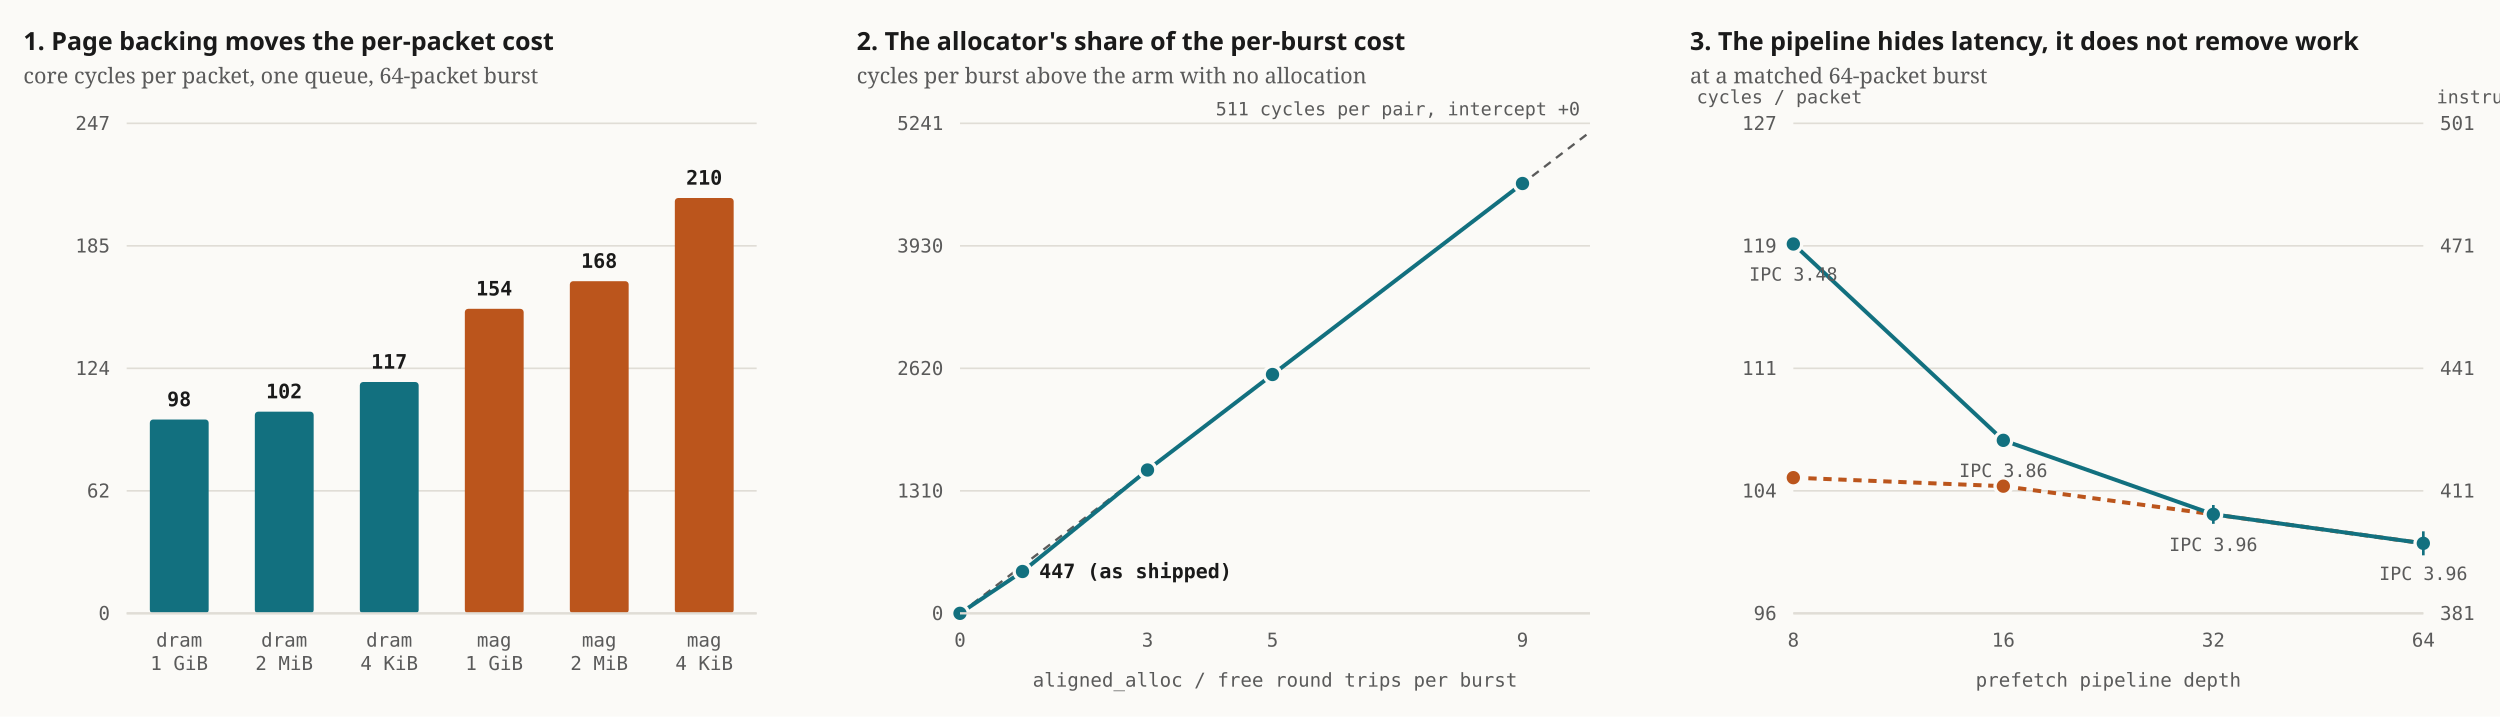
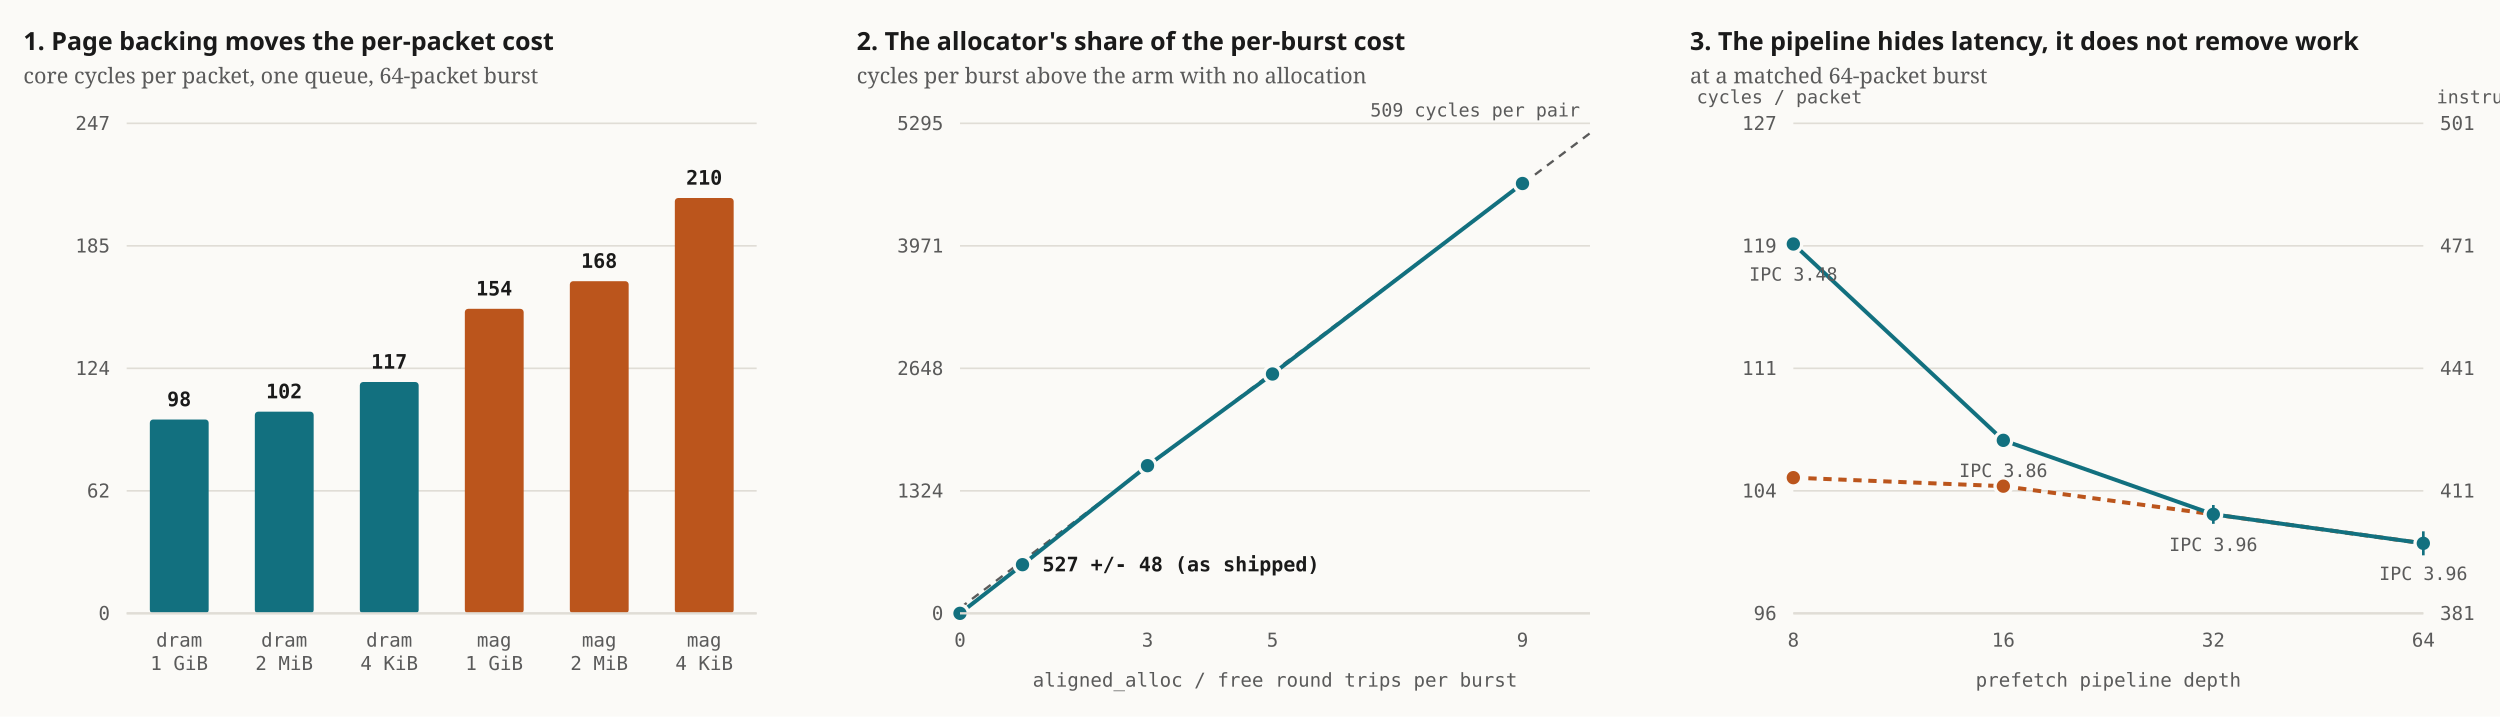
<svg xmlns="http://www.w3.org/2000/svg" viewBox="0 0 1500 430" width="1500" height="430" role="img" aria-label="Three panels: page backing, allocator share, pipeline depth">
  <style>.ttl{font:600 15px Archivo,system-ui,sans-serif;fill:#1a1a1a}.sub{font:13px Spectral,Georgia,serif;fill:#5a5a5a}.tick{font:11.5px "IBM Plex Mono",monospace;fill:#5a5a5a}.val{font:600 12px "IBM Plex Mono",monospace;fill:#1a1a1a}.note{font:11px "IBM Plex Mono",monospace;fill:#5a5a5a}.grid{stroke:#e0ddd6;stroke-width:1}.axis{stroke:#e0ddd6;stroke-width:1.4}</style>
  <rect width="1500" height="430" fill="#fbfaf7" />
  <text x="14" y="30" class="ttl">1. Page backing moves the per-packet cost</text>
  <text x="14" y="50" class="sub">core cycles per packet, one queue, 64-packet burst</text>
  <line x1="76" y1="368.0" x2="454" y2="368.0" class="grid" />
  <text x="66" y="372.0" class="tick" text-anchor="end" fill="#5a5a5a">0</text>
  <line x1="76" y1="294.5" x2="454" y2="294.5" class="grid" />
  <text x="66" y="298.5" class="tick" text-anchor="end" fill="#5a5a5a">62</text>
  <line x1="76" y1="221.0" x2="454" y2="221.0" class="grid" />
  <text x="66" y="225.0" class="tick" text-anchor="end" fill="#5a5a5a">124</text>
  <line x1="76" y1="147.5" x2="454" y2="147.5" class="grid" />
  <text x="66" y="151.5" class="tick" text-anchor="end" fill="#5a5a5a">185</text>
  <line x1="76" y1="74.0" x2="454" y2="74.0" class="grid" />
  <text x="66" y="78.0" class="tick" text-anchor="end" fill="#5a5a5a">247</text>
  <rect x="89.9" y="251.7" width="35.3" height="116.3" fill="#12707f" rx="2" />
  <text x="107.5" y="243.7" class="val" text-anchor="middle">98</text>
  <text x="107.5" y="388.0" class="tick" text-anchor="middle">dram</text>
  <text x="107.5" y="402.0" class="tick" text-anchor="middle">1 GiB</text>
  <rect x="152.9" y="247.0" width="35.3" height="121.0" fill="#12707f" rx="2" />
  <text x="170.5" y="239.0" class="val" text-anchor="middle">102</text>
  <text x="170.5" y="388.0" class="tick" text-anchor="middle">dram</text>
  <text x="170.5" y="402.0" class="tick" text-anchor="middle">2 MiB</text>
  <rect x="215.9" y="229.2" width="35.3" height="138.8" fill="#12707f" rx="2" />
  <text x="233.5" y="221.2" class="val" text-anchor="middle">117</text>
  <text x="233.5" y="388.0" class="tick" text-anchor="middle">dram</text>
  <text x="233.5" y="402.0" class="tick" text-anchor="middle">4 KiB</text>
  <rect x="278.9" y="185.3" width="35.3" height="182.7" fill="#bb551c" rx="2" />
  <text x="296.5" y="177.3" class="val" text-anchor="middle">154</text>
  <text x="296.5" y="388.0" class="tick" text-anchor="middle">mag</text>
  <text x="296.5" y="402.0" class="tick" text-anchor="middle">1 GiB</text>
  <rect x="341.9" y="168.7" width="35.3" height="199.3" fill="#bb551c" rx="2" />
  <text x="359.5" y="160.7" class="val" text-anchor="middle">168</text>
  <text x="359.5" y="388.0" class="tick" text-anchor="middle">mag</text>
  <text x="359.5" y="402.0" class="tick" text-anchor="middle">2 MiB</text>
  <rect x="404.9" y="118.8" width="35.3" height="249.2" fill="#bb551c" rx="2" />
  <text x="422.5" y="110.8" class="val" text-anchor="middle">210</text>
  <text x="422.5" y="388.0" class="tick" text-anchor="middle">mag</text>
  <text x="422.5" y="402.0" class="tick" text-anchor="middle">4 KiB</text>
  <line x1="76" y1="368" x2="454" y2="368" class="axis" />
  <text x="514" y="30" class="ttl">2. The allocator's share of the per-burst cost</text>
  <text x="514" y="50" class="sub">cycles per burst above the arm with no allocation</text>
  <line x1="576" y1="368.0" x2="954" y2="368.0" class="grid" />
  <text x="566" y="372.0" class="tick" text-anchor="end" fill="#5a5a5a">0</text>
  <line x1="576" y1="294.5" x2="954" y2="294.5" class="grid" />
-   <text x="566" y="298.5" class="tick" text-anchor="end" fill="#5a5a5a">1310</text>
+   <text x="566" y="298.5" class="tick" text-anchor="end" fill="#5a5a5a">1324</text>
  <line x1="576" y1="221.0" x2="954" y2="221.0" class="grid" />
-   <text x="566" y="225.0" class="tick" text-anchor="end" fill="#5a5a5a">2620</text>
+   <text x="566" y="225.0" class="tick" text-anchor="end" fill="#5a5a5a">2648</text>
  <line x1="576" y1="147.5" x2="954" y2="147.5" class="grid" />
-   <text x="566" y="151.5" class="tick" text-anchor="end" fill="#5a5a5a">3930</text>
+   <text x="566" y="151.5" class="tick" text-anchor="end" fill="#5a5a5a">3971</text>
  <line x1="576" y1="74.0" x2="954" y2="74.0" class="grid" />
-   <text x="566" y="78.0" class="tick" text-anchor="end" fill="#5a5a5a">5241</text>
-   <line x1="576.0" y1="368.0" x2="954.0" y2="79.2" stroke="#5a5a5a" stroke-width="1.4" stroke-dasharray="5 4" />
-   <text x="948.0" y="69.2" class="note" text-anchor="end">511 cycles per pair, intercept +0</text>
-   <polyline points="576.0,368.0 613.5,342.9 688.5,282.0 763.5,224.7 913.5,110.1" fill="none" stroke="#12707f" stroke-width="2.4" />
+   <text x="566" y="78.0" class="tick" text-anchor="end" fill="#5a5a5a">5295</text>
+   <line x1="576.0" y1="364.8" x2="954.0" y2="79.9" stroke="#5a5a5a" stroke-width="1.4" stroke-dasharray="5 4" />
+   <text x="948.0" y="69.9" class="note" text-anchor="end">509 cycles per pair</text>
+   <polyline points="576.0,368.0 613.5,338.8 688.5,279.4 763.5,224.4 913.5,110.1" fill="none" stroke="#12707f" stroke-width="2.4" />
  <circle cx="576.0" cy="368.0" r="5" fill="#12707f" stroke="#fbfaf7" stroke-width="2" />
-   <circle cx="613.5" cy="342.9" r="5" fill="#12707f" stroke="#fbfaf7" stroke-width="2" />
-   <circle cx="688.5" cy="282.0" r="5" fill="#12707f" stroke="#fbfaf7" stroke-width="2" />
-   <circle cx="763.5" cy="224.7" r="5" fill="#12707f" stroke="#fbfaf7" stroke-width="2" />
+   <line x1="613.5" y1="341.4" x2="613.5" y2="336.1" stroke="#12707f" stroke-width="1.8" />
+   <circle cx="613.5" cy="338.8" r="5" fill="#12707f" stroke="#fbfaf7" stroke-width="2" />
+   <line x1="688.5" y1="281.9" x2="688.5" y2="276.9" stroke="#12707f" stroke-width="1.8" />
+   <circle cx="688.5" cy="279.4" r="5" fill="#12707f" stroke="#fbfaf7" stroke-width="2" />
+   <line x1="763.5" y1="226.2" x2="763.5" y2="222.7" stroke="#12707f" stroke-width="1.8" />
+   <circle cx="763.5" cy="224.4" r="5" fill="#12707f" stroke="#fbfaf7" stroke-width="2" />
+   <line x1="913.5" y1="113.1" x2="913.5" y2="107.1" stroke="#12707f" stroke-width="1.8" />
  <circle cx="913.5" cy="110.1" r="5" fill="#12707f" stroke="#fbfaf7" stroke-width="2" />
-   <text x="623.5" y="346.9" class="val">447  (as shipped)</text>
+   <text x="625.5" y="342.8" class="val">527 +/- 48  (as shipped)</text>
  <text x="576.0" y="388.0" class="tick" text-anchor="middle">0</text>
  <text x="688.5" y="388.0" class="tick" text-anchor="middle">3</text>
  <text x="763.5" y="388.0" class="tick" text-anchor="middle">5</text>
  <text x="913.5" y="388.0" class="tick" text-anchor="middle">9</text>
  <line x1="576" y1="368" x2="954" y2="368" class="axis" />
  <text x="765.0" y="412.0" class="tick" text-anchor="middle">aligned_alloc / free round trips per burst</text>
  <text x="1014" y="30" class="ttl">3. The pipeline hides latency, it does not remove work</text>
  <text x="1014" y="50" class="sub">at a matched 64-packet burst</text>
  <line x1="1076" y1="368.0" x2="1454" y2="368.0" class="grid" />
  <text x="1066" y="372.0" class="tick" text-anchor="end" fill="#12707f">96</text>
  <line x1="1076" y1="294.5" x2="1454" y2="294.5" class="grid" />
  <text x="1066" y="298.5" class="tick" text-anchor="end" fill="#12707f">104</text>
  <line x1="1076" y1="221.0" x2="1454" y2="221.0" class="grid" />
  <text x="1066" y="225.0" class="tick" text-anchor="end" fill="#12707f">111</text>
  <line x1="1076" y1="147.5" x2="1454" y2="147.5" class="grid" />
  <text x="1066" y="151.5" class="tick" text-anchor="end" fill="#12707f">119</text>
  <line x1="1076" y1="74.0" x2="1454" y2="74.0" class="grid" />
  <text x="1066" y="78.0" class="tick" text-anchor="end" fill="#12707f">127</text>
  <text x="1464" y="372.0" class="tick" text-anchor="start" fill="#bb551c">381</text>
  <text x="1464" y="298.5" class="tick" text-anchor="start" fill="#bb551c">411</text>
  <text x="1464" y="225.0" class="tick" text-anchor="start" fill="#bb551c">441</text>
  <text x="1464" y="151.5" class="tick" text-anchor="start" fill="#bb551c">471</text>
  <text x="1464" y="78.0" class="tick" text-anchor="start" fill="#bb551c">501</text>
  <polyline points="1076.0,286.6 1202.0,291.7 1328.0,308.6 1454.0,326.0" fill="none" stroke="#bb551c" stroke-width="2.4" stroke-dasharray="5 4" />
  <circle cx="1076.0" cy="286.6" r="5" fill="#bb551c" stroke="#fbfaf7" stroke-width="2" />
  <circle cx="1202.0" cy="291.7" r="5" fill="#bb551c" stroke="#fbfaf7" stroke-width="2" />
  <circle cx="1328.0" cy="308.6" r="5" fill="#bb551c" stroke="#fbfaf7" stroke-width="2" />
  <circle cx="1454.0" cy="326.0" r="5" fill="#bb551c" stroke="#fbfaf7" stroke-width="2" />
  <polyline points="1076.0,146.4 1202.0,264.2 1328.0,308.6 1454.0,326.0" fill="none" stroke="#12707f" stroke-width="2.4" />
  <circle cx="1076.0" cy="146.4" r="5" fill="#12707f" stroke="#fbfaf7" stroke-width="2" />
  <circle cx="1202.0" cy="264.2" r="5" fill="#12707f" stroke="#fbfaf7" stroke-width="2" />
  <circle cx="1328.0" cy="308.6" r="5" fill="#12707f" stroke="#fbfaf7" stroke-width="2" />
  <circle cx="1454.0" cy="326.0" r="5" fill="#12707f" stroke="#fbfaf7" stroke-width="2" />
  <line x1="1076.0" y1="149.5" x2="1076.0" y2="143.4" stroke="#12707f" stroke-width="1.6" />
  <text x="1076.0" y="168.4" class="note" text-anchor="middle">IPC 3.48</text>
  <text x="1076.0" y="388.0" class="tick" text-anchor="middle">8</text>
  <line x1="1202.0" y1="267.8" x2="1202.0" y2="260.6" stroke="#12707f" stroke-width="1.6" />
  <text x="1202.0" y="286.2" class="note" text-anchor="middle">IPC 3.86</text>
  <text x="1202.0" y="388.0" class="tick" text-anchor="middle">16</text>
  <line x1="1328.0" y1="314.3" x2="1328.0" y2="303.0" stroke="#12707f" stroke-width="1.6" />
  <text x="1328.0" y="330.6" class="note" text-anchor="middle">IPC 3.96</text>
  <text x="1328.0" y="388.0" class="tick" text-anchor="middle">32</text>
  <line x1="1454.0" y1="333.2" x2="1454.0" y2="318.8" stroke="#12707f" stroke-width="1.6" />
  <text x="1454.0" y="348.0" class="note" text-anchor="middle">IPC 3.96</text>
  <text x="1454.0" y="388.0" class="tick" text-anchor="middle">64</text>
  <line x1="1076" y1="368" x2="1454" y2="368" class="axis" />
  <text x="1265.0" y="412.0" class="tick" text-anchor="middle">prefetch pipeline depth</text>
  <text x="1018" y="62" class="note" fill="#12707f">cycles / packet</text>
  <text x="1462" y="62" class="note" fill="#bb551c">instructions / packet</text>
</svg>
